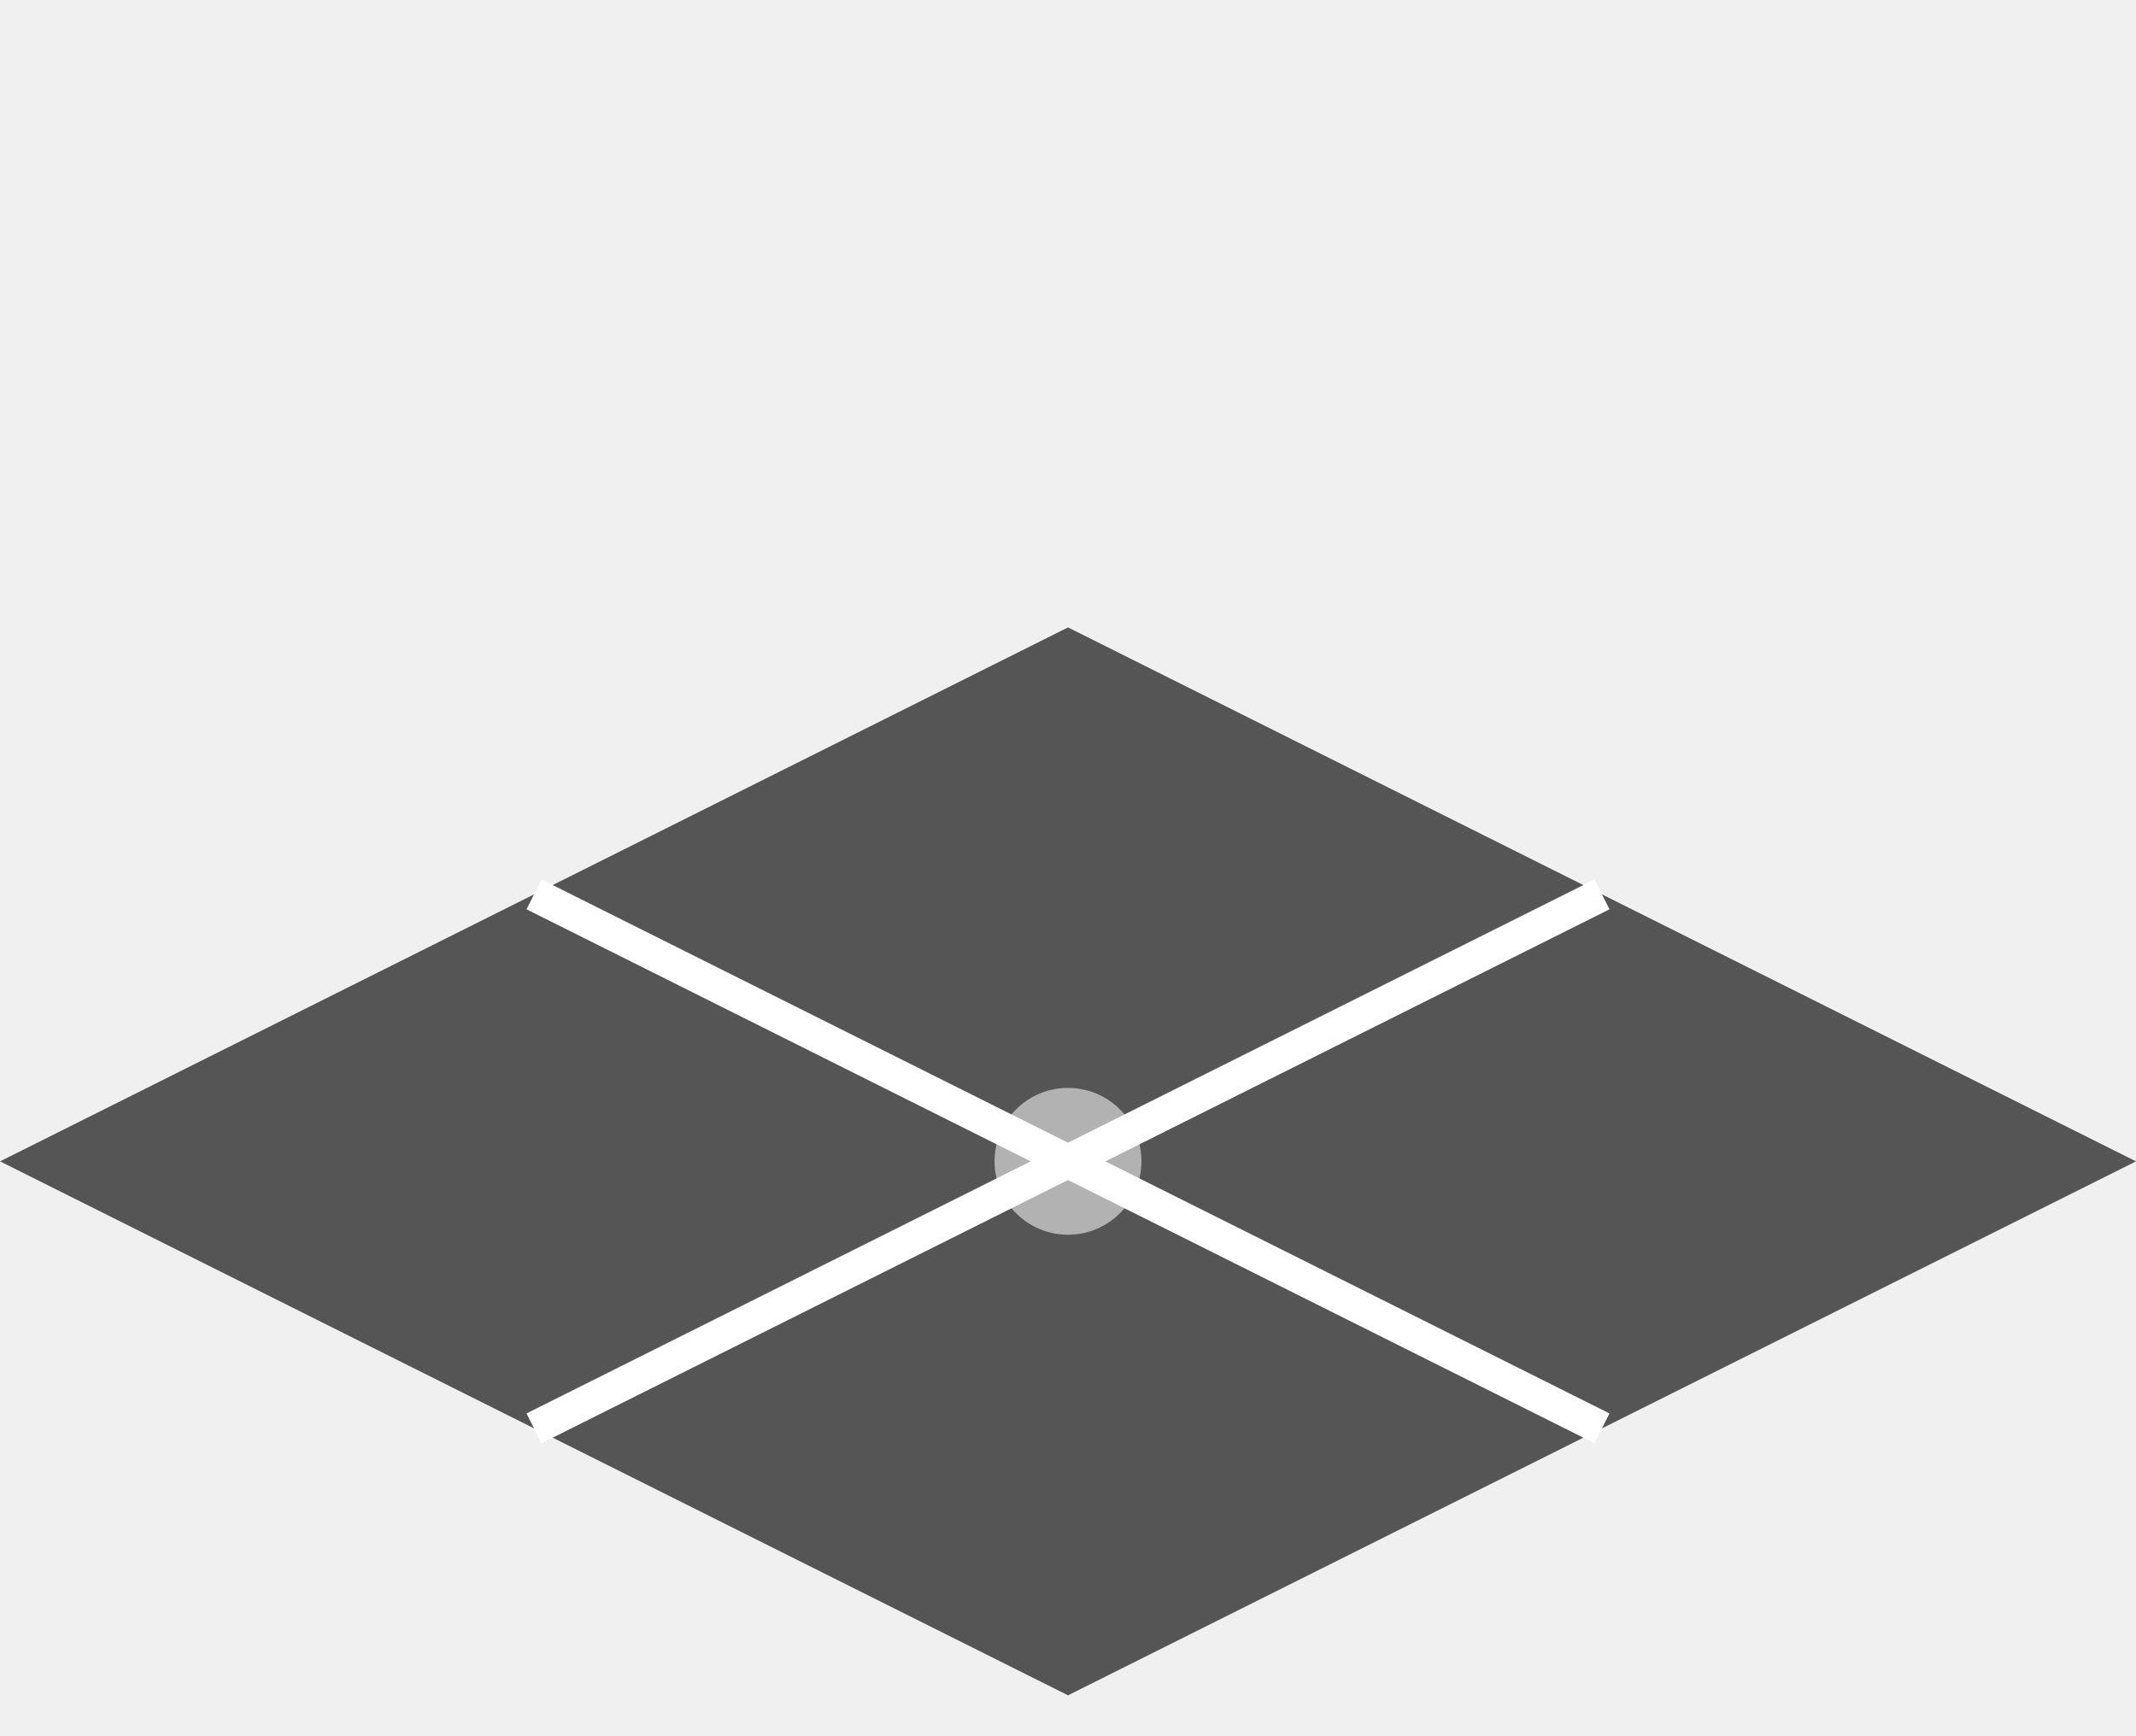
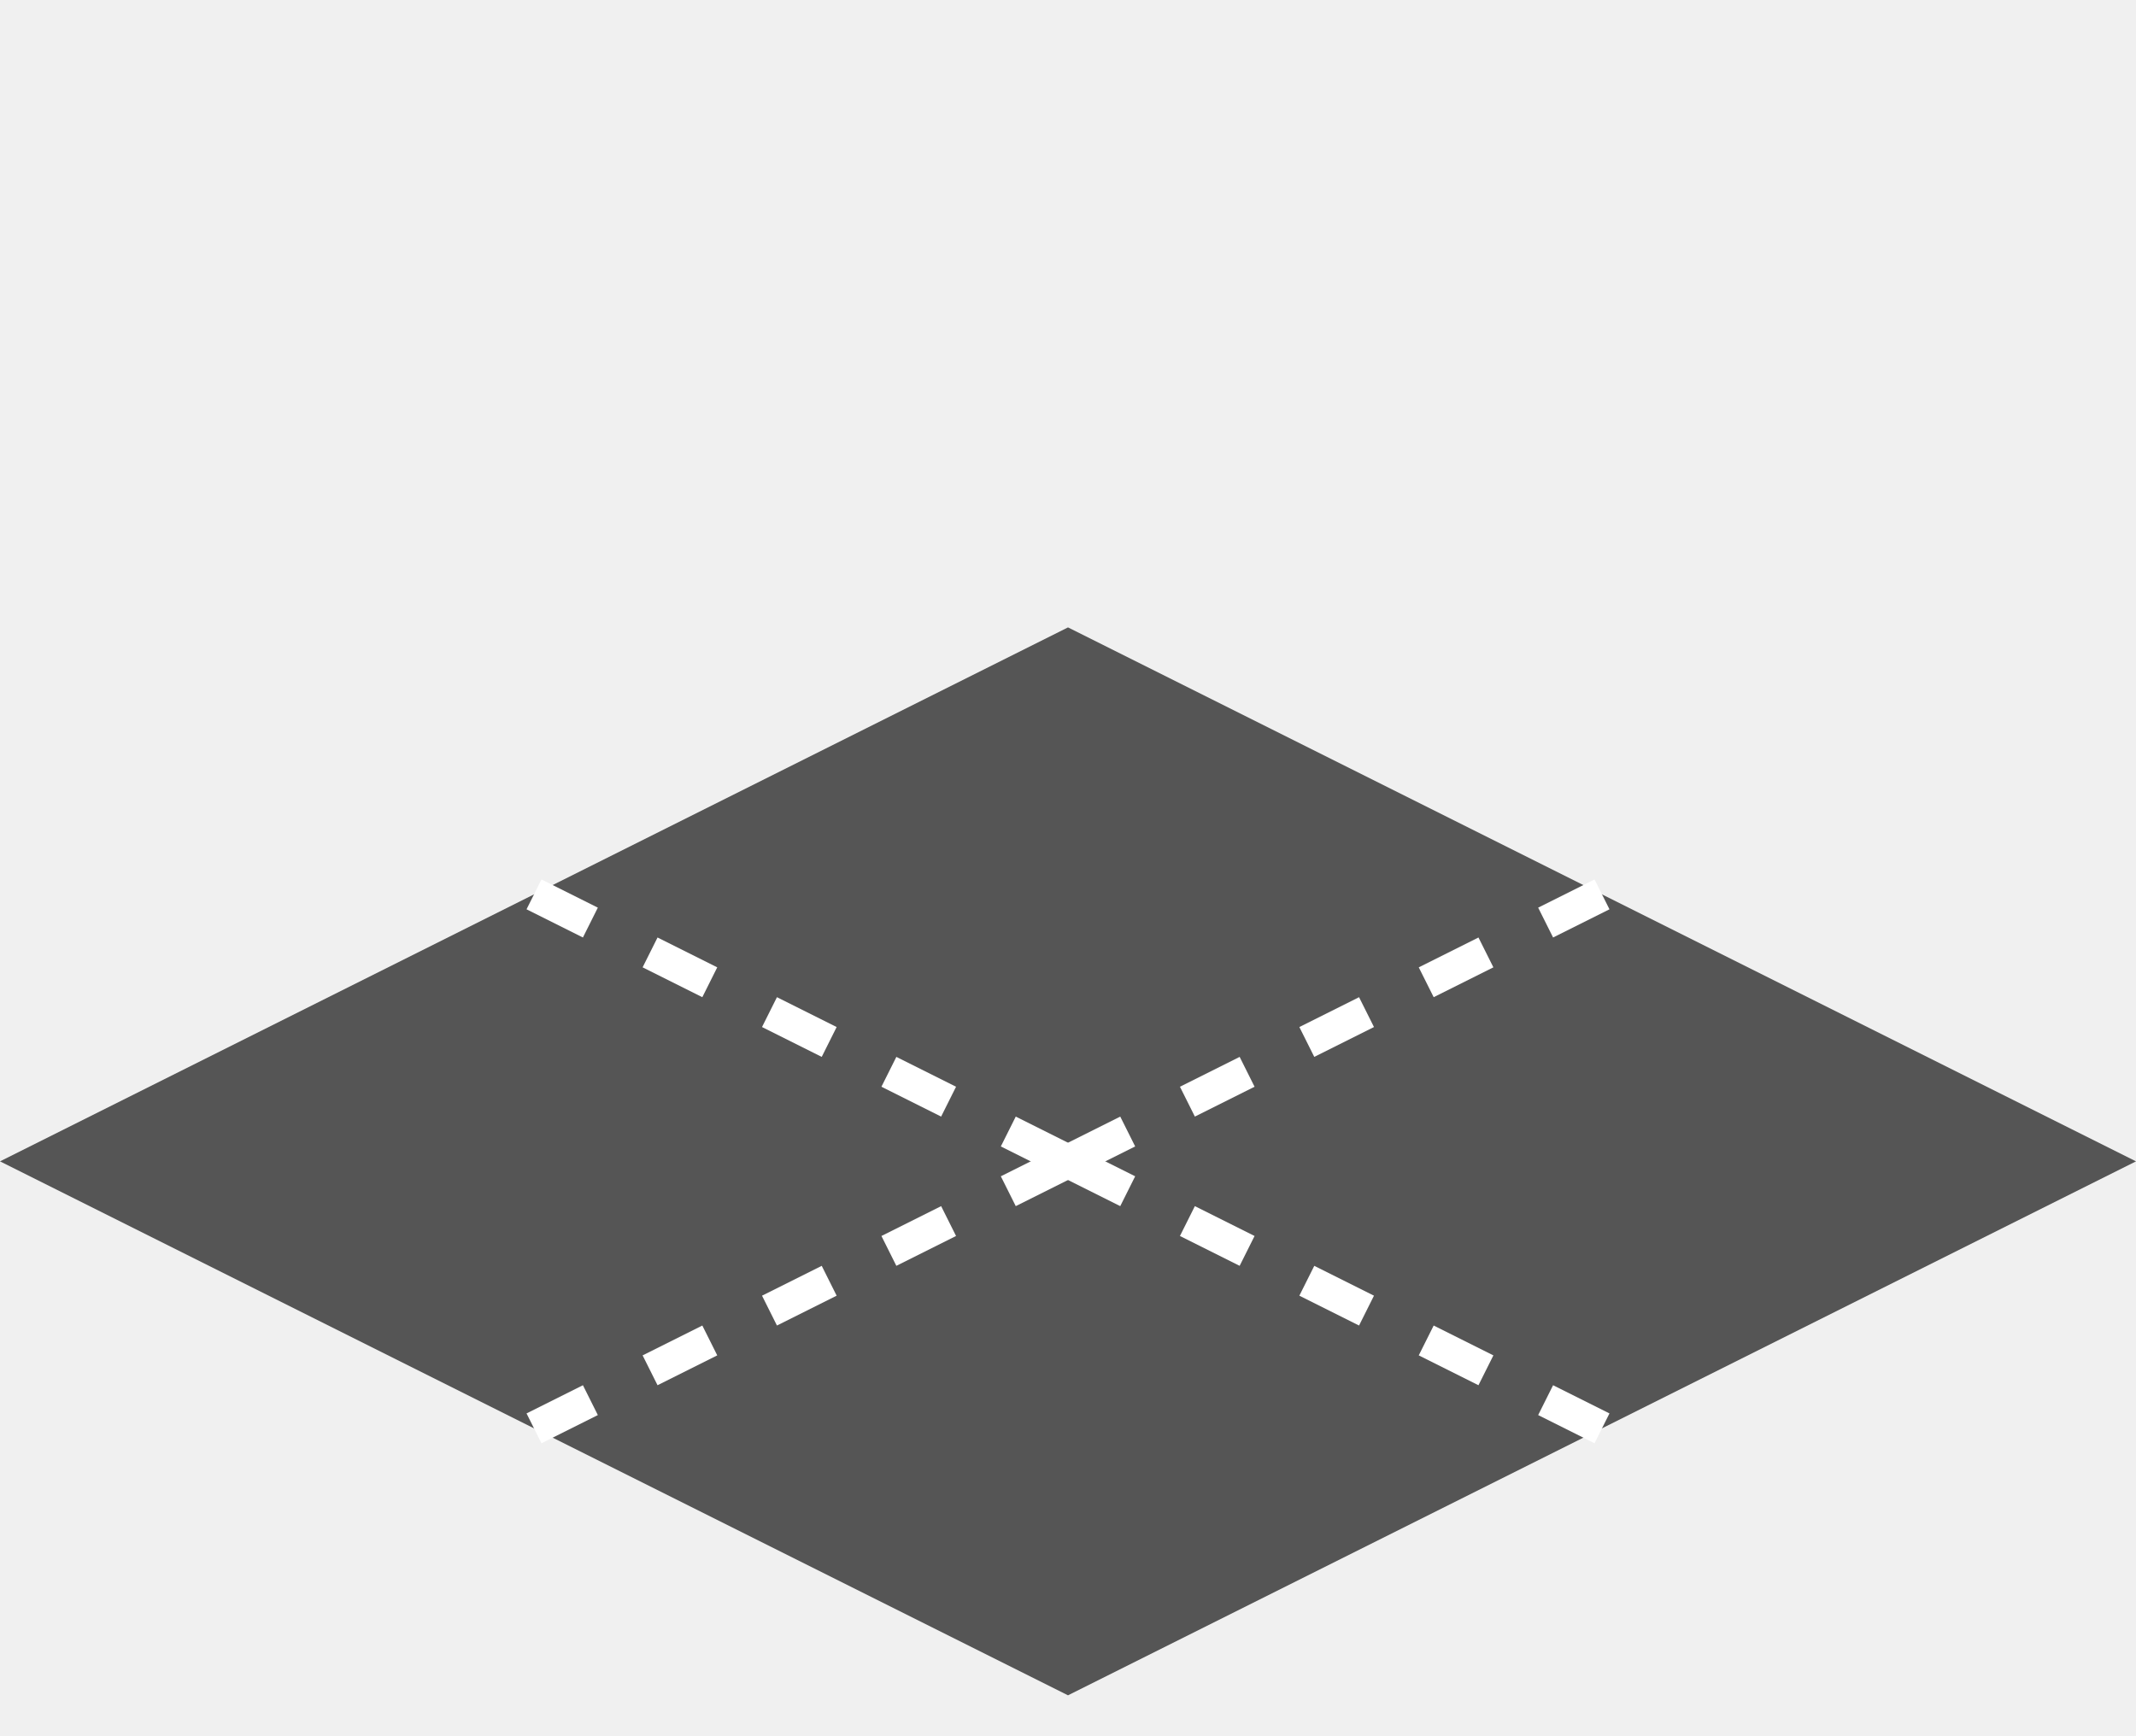
<svg xmlns="http://www.w3.org/2000/svg" version="1.1" width="128" height="104">
  <defs />
  <g>
    <path fill="#555" stroke="none" paint-order="stroke fill markers" d=" M 64 37.6 L 128 69.6 L 64 101.6 L 0 69.6 Z" />
-     <path fill="none" stroke="#fff" paint-order="fill stroke markers" d=" M 64 69.6 L 96 53.6" stroke-miterlimit="10" stroke-width="2" />
-     <path fill="none" stroke="#fff" paint-order="fill stroke markers" d=" M 64 69.6 L 96 85.6" stroke-miterlimit="10" stroke-width="2" />
-     <path fill="none" stroke="#fff" paint-order="fill stroke markers" d=" M 64 69.6 L 32 85.6" stroke-miterlimit="10" stroke-width="2" />
-     <path fill="none" stroke="#fff" paint-order="fill stroke markers" d=" M 64 69.6 L 32 53.6" stroke-miterlimit="10" stroke-width="2" />
-     <path fill="rgb(255,255,255)" stroke="none" paint-order="stroke fill markers" d=" M 68.4 69.6 A 4.4 4.4 0 1 1 68.4 69.596" fill-opacity="0.55" />
+     <path fill="none" stroke="#fff" paint-order="fill stroke markers" d=" M 64 69.6 L 96 53.6" stroke-miterlimit="10" stroke-width="2" stroke-dasharray="4" />
+     <path fill="none" stroke="#fff" paint-order="fill stroke markers" d=" M 64 69.6 L 96 85.6" stroke-miterlimit="10" stroke-width="2" stroke-dasharray="4" />
+     <path fill="none" stroke="#fff" paint-order="fill stroke markers" d=" M 64 69.6 L 32 85.6" stroke-miterlimit="10" stroke-width="2" stroke-dasharray="4" />
+     <path fill="none" stroke="#fff" paint-order="fill stroke markers" d=" M 64 69.6 L 32 53.6" stroke-miterlimit="10" stroke-width="2" stroke-dasharray="4" />
  </g>
</svg>
